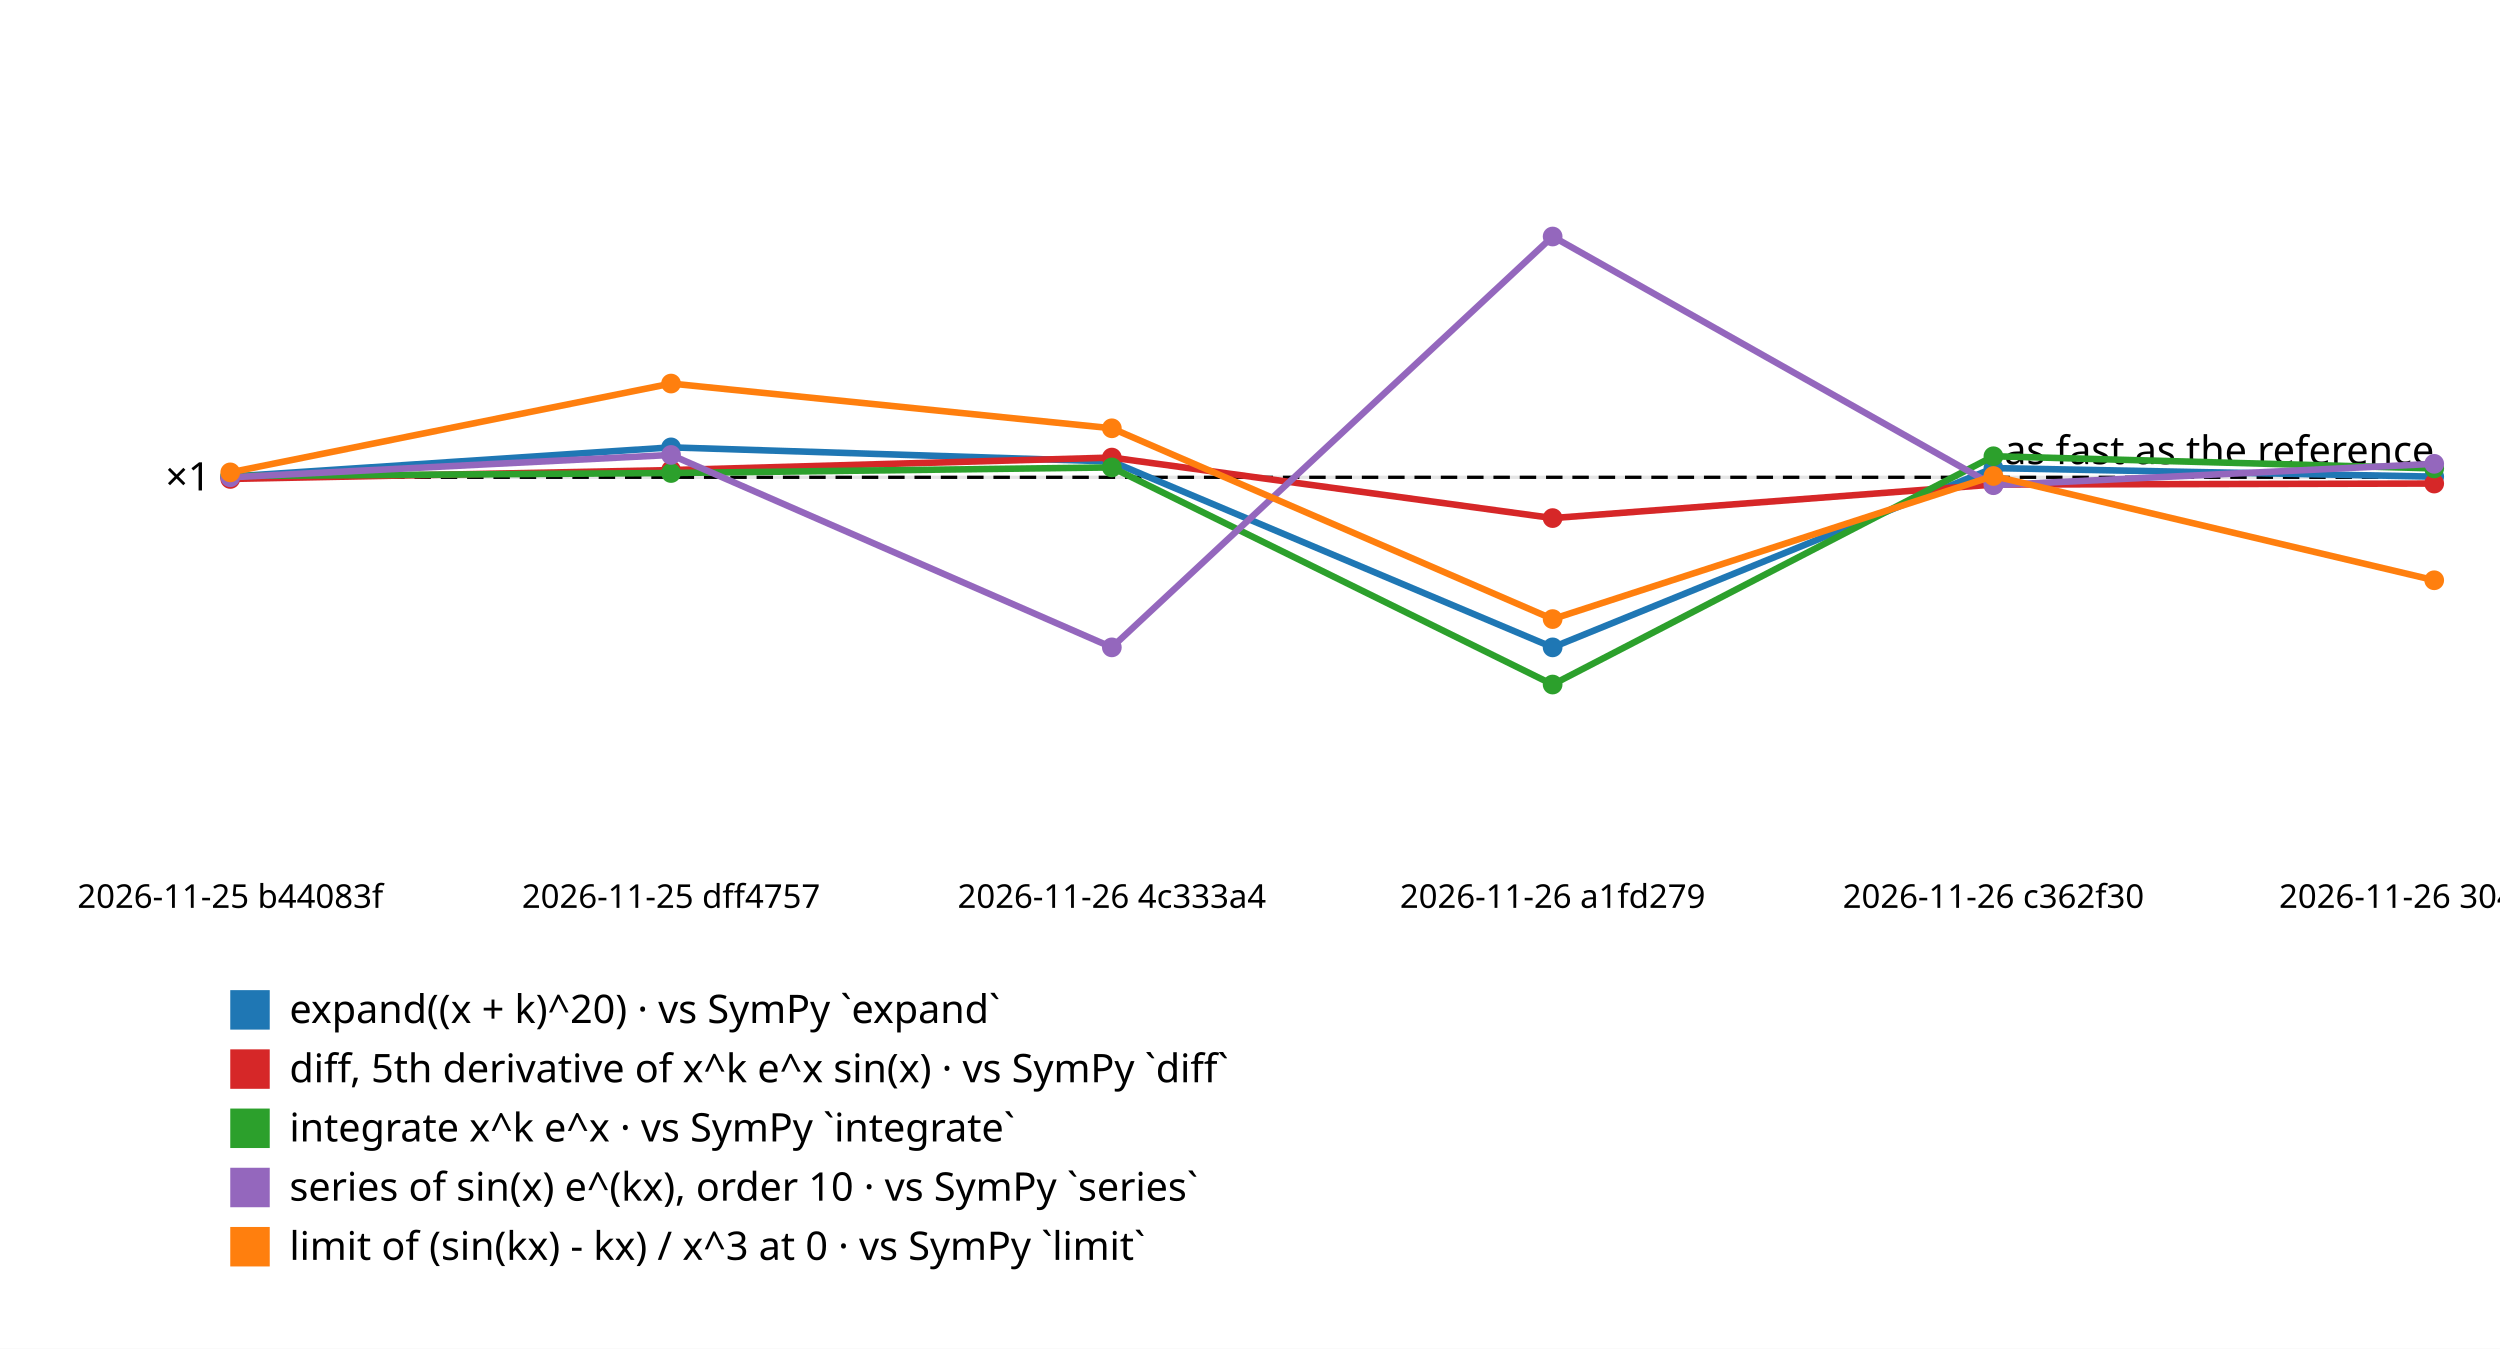
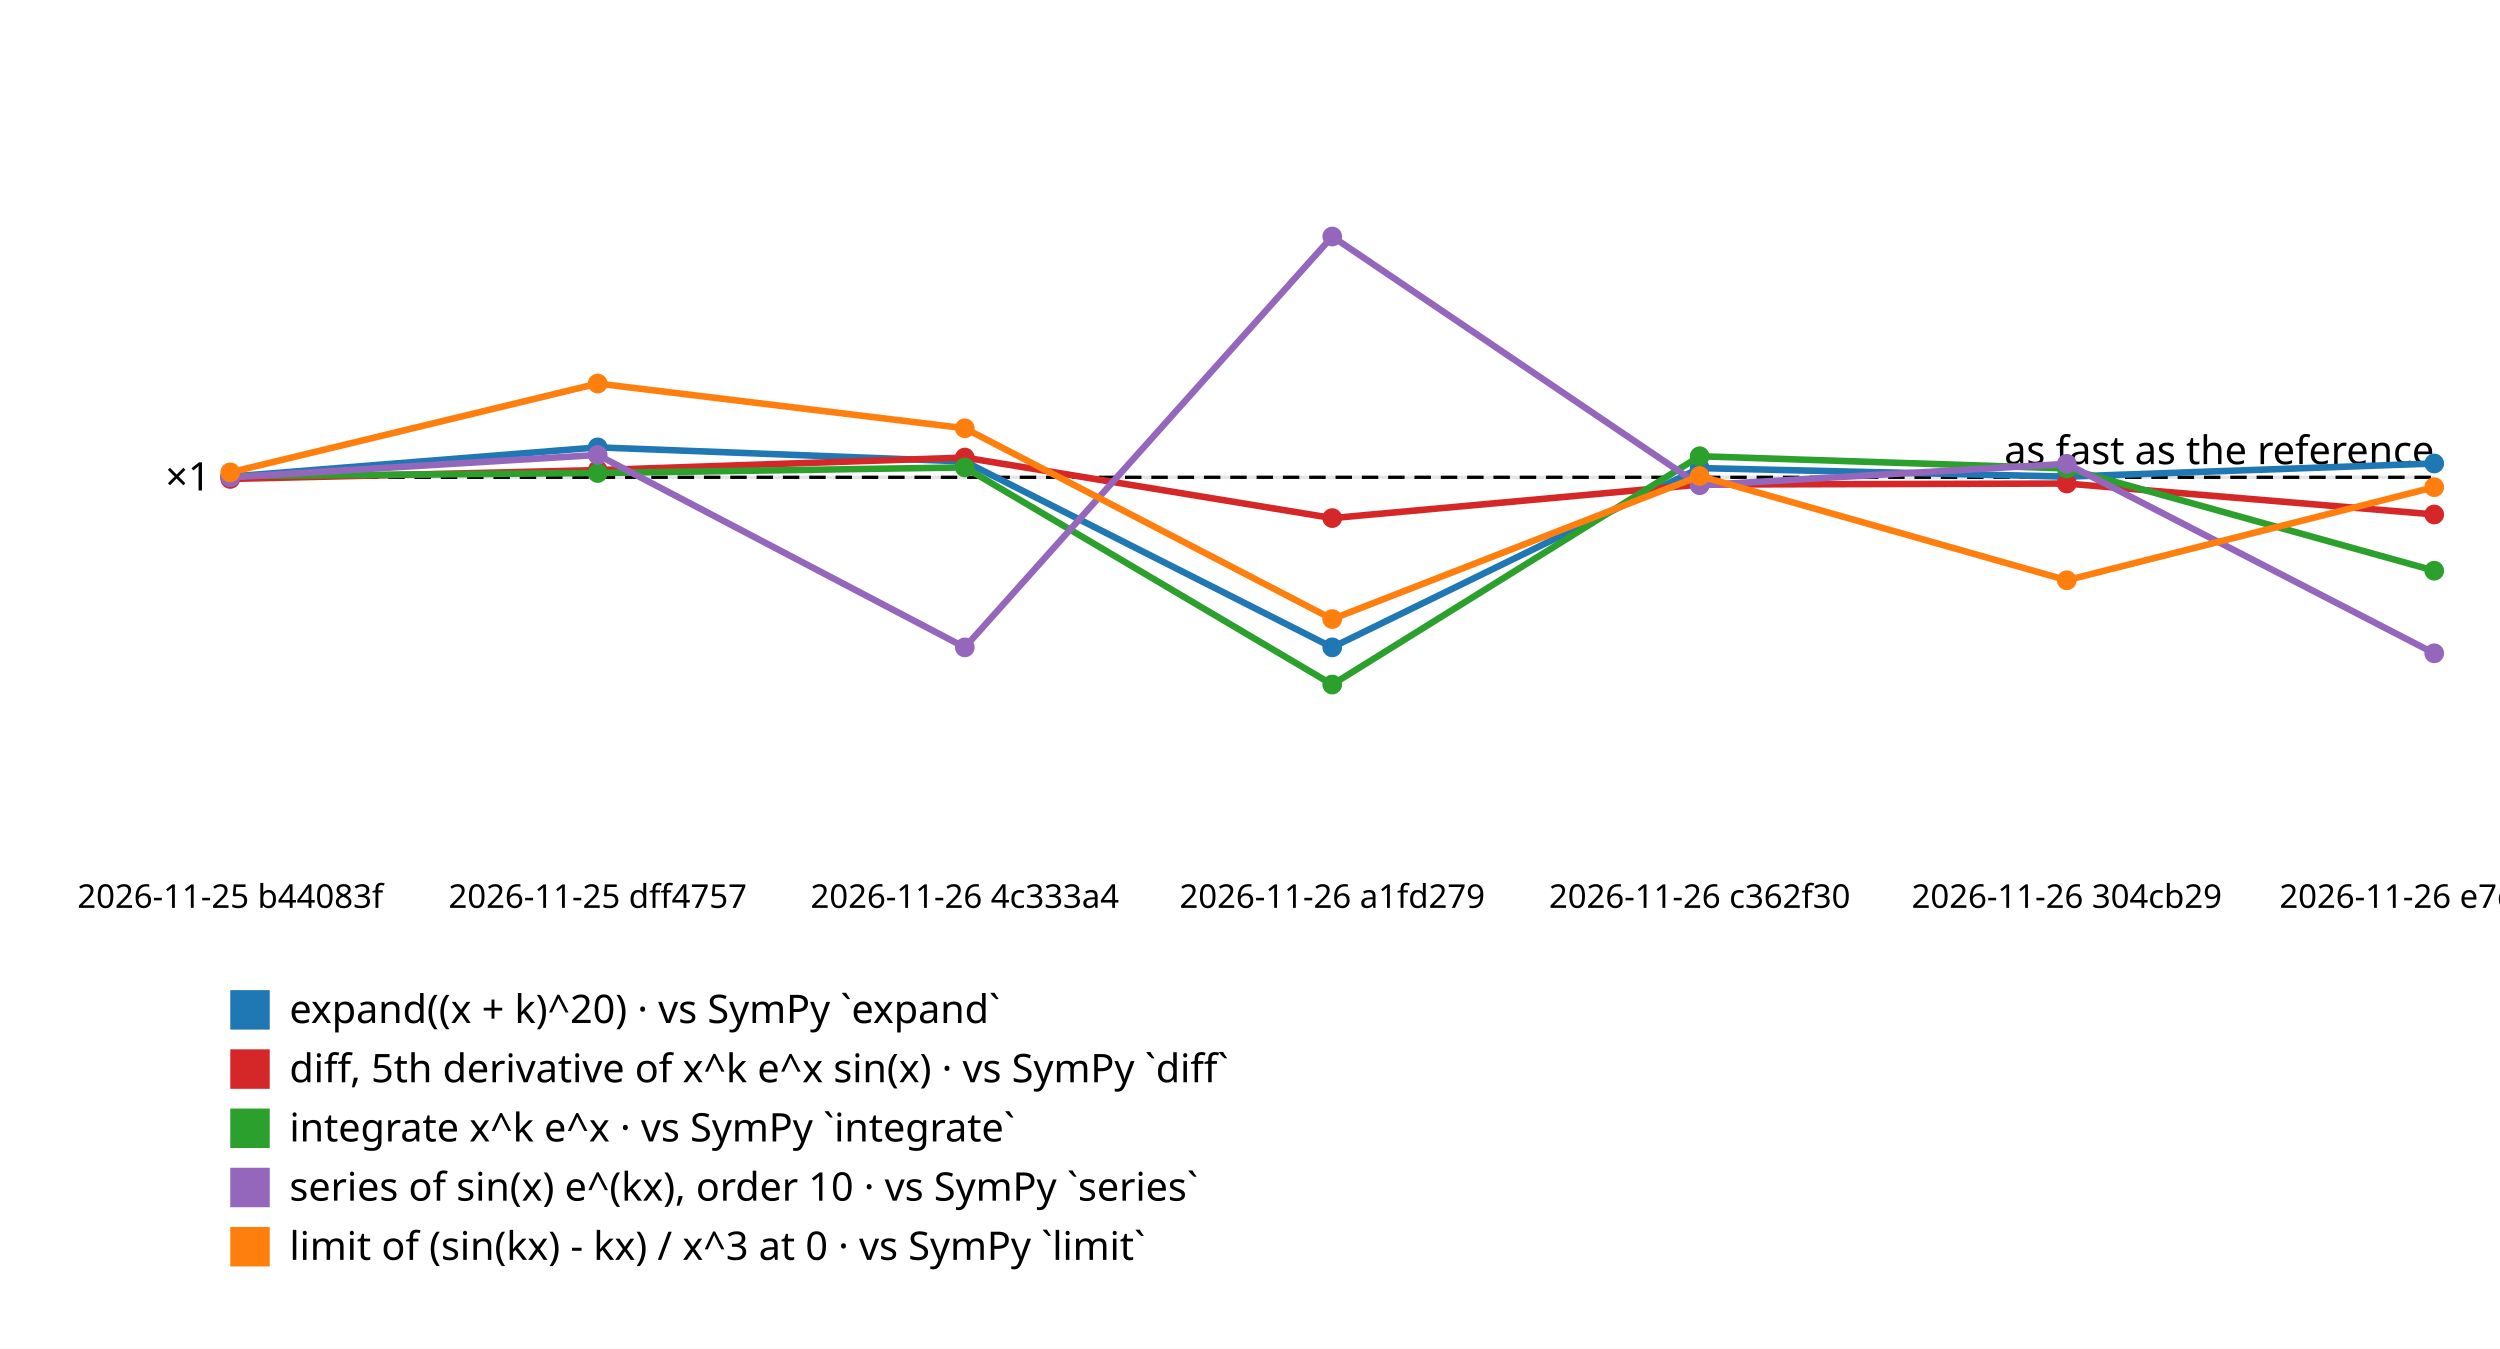
<svg xmlns="http://www.w3.org/2000/svg" width="760" height="410" font-family="sans-serif" font-size="12">
  <rect width="760" height="410" fill="white" />
  <line x1="70" x2="740" y1="145.1" y2="145.1" stroke="#e5e5e5" />
  <text x="64" y="149.1" text-anchor="end">×1</text>
  <line x1="70" x2="740" y1="145.1" y2="145.1" stroke="black" stroke-dasharray="5 3" />
  <text x="740" y="141.1" text-anchor="end">as fast as the reference</text>
  <text x="70.0" y="276" text-anchor="middle" font-size="10">2026-11-25 b44083f</text>
-   <text x="204.0" y="276" text-anchor="middle" font-size="10">2026-11-25 dff4757</text>
-   <text x="338.0" y="276" text-anchor="middle" font-size="10">2026-11-26 4c333a4</text>
-   <text x="472.0" y="276" text-anchor="middle" font-size="10">2026-11-26 a1fd279</text>
-   <text x="606.0" y="276" text-anchor="middle" font-size="10">2026-11-26 c362f30</text>
-   <text x="740.0" y="276" text-anchor="middle" font-size="10">2026-11-26 304cb29</text>
-   <polyline points="70.0,144.9 204.0,136.0 338.0,140.3 472.0,196.8 606.0,142.3 740.0,144.9" fill="none" stroke="#1f77b4" stroke-width="2" />
+   <text x="181.7" y="276" text-anchor="middle" font-size="10">2026-11-25 dff4757</text>
+   <text x="293.3" y="276" text-anchor="middle" font-size="10">2026-11-26 4c333a4</text>
+   <text x="405.0" y="276" text-anchor="middle" font-size="10">2026-11-26 a1fd279</text>
+   <text x="516.7" y="276" text-anchor="middle" font-size="10">2026-11-26 c362f30</text>
+   <text x="628.3" y="276" text-anchor="middle" font-size="10">2026-11-26 304cb29</text>
+   <text x="740.0" y="276" text-anchor="middle" font-size="10">2026-11-26 e7c4ba9</text>
+   <polyline points="70.0,144.9 181.7,136.0 293.3,140.3 405.0,196.8 516.7,142.3 628.3,144.9 740.0,140.9" fill="none" stroke="#1f77b4" stroke-width="2" />
  <circle cx="70.0" cy="144.9" r="3" fill="#1f77b4" />
-   <circle cx="204.0" cy="136.0" r="3" fill="#1f77b4" />
-   <circle cx="338.0" cy="140.3" r="3" fill="#1f77b4" />
-   <circle cx="472.0" cy="196.8" r="3" fill="#1f77b4" />
-   <circle cx="606.0" cy="142.3" r="3" fill="#1f77b4" />
-   <circle cx="740.0" cy="144.9" r="3" fill="#1f77b4" />
+   <circle cx="181.7" cy="136.0" r="3" fill="#1f77b4" />
+   <circle cx="293.3" cy="140.3" r="3" fill="#1f77b4" />
+   <circle cx="405.0" cy="196.8" r="3" fill="#1f77b4" />
+   <circle cx="516.7" cy="142.3" r="3" fill="#1f77b4" />
+   <circle cx="628.3" cy="144.9" r="3" fill="#1f77b4" />
+   <circle cx="740.0" cy="140.9" r="3" fill="#1f77b4" />
  <rect x="70" y="301" width="12" height="12" fill="#1f77b4" />
  <text x="88" y="311">expand((x + k)^20) · vs SymPy `expand`</text>
-   <polyline points="70.0,145.6 204.0,142.9 338.0,139.1 472.0,157.5 606.0,147.3 740.0,147.0" fill="none" stroke="#d62728" stroke-width="2" />
+   <polyline points="70.0,145.6 181.7,142.9 293.3,139.1 405.0,157.5 516.7,147.3 628.3,147.0 740.0,156.4" fill="none" stroke="#d62728" stroke-width="2" />
  <circle cx="70.0" cy="145.6" r="3" fill="#d62728" />
-   <circle cx="204.0" cy="142.9" r="3" fill="#d62728" />
-   <circle cx="338.0" cy="139.1" r="3" fill="#d62728" />
-   <circle cx="472.0" cy="157.5" r="3" fill="#d62728" />
-   <circle cx="606.0" cy="147.3" r="3" fill="#d62728" />
-   <circle cx="740.0" cy="147.0" r="3" fill="#d62728" />
+   <circle cx="181.7" cy="142.9" r="3" fill="#d62728" />
+   <circle cx="293.3" cy="139.1" r="3" fill="#d62728" />
+   <circle cx="405.0" cy="157.5" r="3" fill="#d62728" />
+   <circle cx="516.7" cy="147.3" r="3" fill="#d62728" />
+   <circle cx="628.3" cy="147.0" r="3" fill="#d62728" />
+   <circle cx="740.0" cy="156.4" r="3" fill="#d62728" />
  <rect x="70" y="319" width="12" height="12" fill="#d62728" />
  <text x="88" y="329">diff, 5th derivative of x^k e^x sin(x) · vs SymPy `diff`</text>
-   <polyline points="70.0,144.7 204.0,143.8 338.0,142.1 472.0,208.1 606.0,138.7 740.0,142.4" fill="none" stroke="#2ca02c" stroke-width="2" />
+   <polyline points="70.0,144.7 181.7,143.8 293.3,142.1 405.0,208.1 516.7,138.7 628.3,142.4 740.0,173.5" fill="none" stroke="#2ca02c" stroke-width="2" />
  <circle cx="70.0" cy="144.7" r="3" fill="#2ca02c" />
-   <circle cx="204.0" cy="143.8" r="3" fill="#2ca02c" />
-   <circle cx="338.0" cy="142.1" r="3" fill="#2ca02c" />
-   <circle cx="472.0" cy="208.1" r="3" fill="#2ca02c" />
-   <circle cx="606.0" cy="138.7" r="3" fill="#2ca02c" />
-   <circle cx="740.0" cy="142.4" r="3" fill="#2ca02c" />
+   <circle cx="181.7" cy="143.8" r="3" fill="#2ca02c" />
+   <circle cx="293.3" cy="142.1" r="3" fill="#2ca02c" />
+   <circle cx="405.0" cy="208.1" r="3" fill="#2ca02c" />
+   <circle cx="516.7" cy="138.7" r="3" fill="#2ca02c" />
+   <circle cx="628.3" cy="142.4" r="3" fill="#2ca02c" />
+   <circle cx="740.0" cy="173.5" r="3" fill="#2ca02c" />
  <rect x="70" y="337" width="12" height="12" fill="#2ca02c" />
  <text x="88" y="347">integrate x^k e^x · vs SymPy `integrate`</text>
-   <polyline points="70.0,145.1 204.0,138.3 338.0,196.8 472.0,71.9 606.0,147.5 740.0,141.0" fill="none" stroke="#9467bd" stroke-width="2" />
+   <polyline points="70.0,145.1 181.7,138.3 293.3,196.8 405.0,71.9 516.7,147.5 628.3,141.0 740.0,198.6" fill="none" stroke="#9467bd" stroke-width="2" />
  <circle cx="70.0" cy="145.1" r="3" fill="#9467bd" />
-   <circle cx="204.0" cy="138.3" r="3" fill="#9467bd" />
-   <circle cx="338.0" cy="196.8" r="3" fill="#9467bd" />
-   <circle cx="472.0" cy="71.9" r="3" fill="#9467bd" />
-   <circle cx="606.0" cy="147.5" r="3" fill="#9467bd" />
-   <circle cx="740.0" cy="141.0" r="3" fill="#9467bd" />
+   <circle cx="181.7" cy="138.3" r="3" fill="#9467bd" />
+   <circle cx="293.3" cy="196.8" r="3" fill="#9467bd" />
+   <circle cx="405.0" cy="71.9" r="3" fill="#9467bd" />
+   <circle cx="516.7" cy="147.5" r="3" fill="#9467bd" />
+   <circle cx="628.3" cy="141.0" r="3" fill="#9467bd" />
+   <circle cx="740.0" cy="198.6" r="3" fill="#9467bd" />
  <rect x="70" y="355" width="12" height="12" fill="#9467bd" />
  <text x="88" y="365">series of sin(x) e^(kx), order 10 · vs SymPy `series`</text>
-   <polyline points="70.0,143.6 204.0,116.6 338.0,130.2 472.0,188.2 606.0,144.7 740.0,176.4" fill="none" stroke="#ff7f0e" stroke-width="2" />
+   <polyline points="70.0,143.6 181.7,116.6 293.3,130.2 405.0,188.2 516.7,144.7 628.3,176.4 740.0,148.1" fill="none" stroke="#ff7f0e" stroke-width="2" />
  <circle cx="70.0" cy="143.6" r="3" fill="#ff7f0e" />
-   <circle cx="204.0" cy="116.6" r="3" fill="#ff7f0e" />
-   <circle cx="338.0" cy="130.2" r="3" fill="#ff7f0e" />
-   <circle cx="472.0" cy="188.2" r="3" fill="#ff7f0e" />
-   <circle cx="606.0" cy="144.7" r="3" fill="#ff7f0e" />
-   <circle cx="740.0" cy="176.4" r="3" fill="#ff7f0e" />
+   <circle cx="181.7" cy="116.6" r="3" fill="#ff7f0e" />
+   <circle cx="293.3" cy="130.2" r="3" fill="#ff7f0e" />
+   <circle cx="405.0" cy="188.2" r="3" fill="#ff7f0e" />
+   <circle cx="516.7" cy="144.7" r="3" fill="#ff7f0e" />
+   <circle cx="628.3" cy="176.4" r="3" fill="#ff7f0e" />
+   <circle cx="740.0" cy="148.1" r="3" fill="#ff7f0e" />
  <rect x="70" y="373" width="12" height="12" fill="#ff7f0e" />
  <text x="88" y="383">limit of (sin(kx) - kx) / x^3 at 0 · vs SymPy `limit`</text>
</svg>
